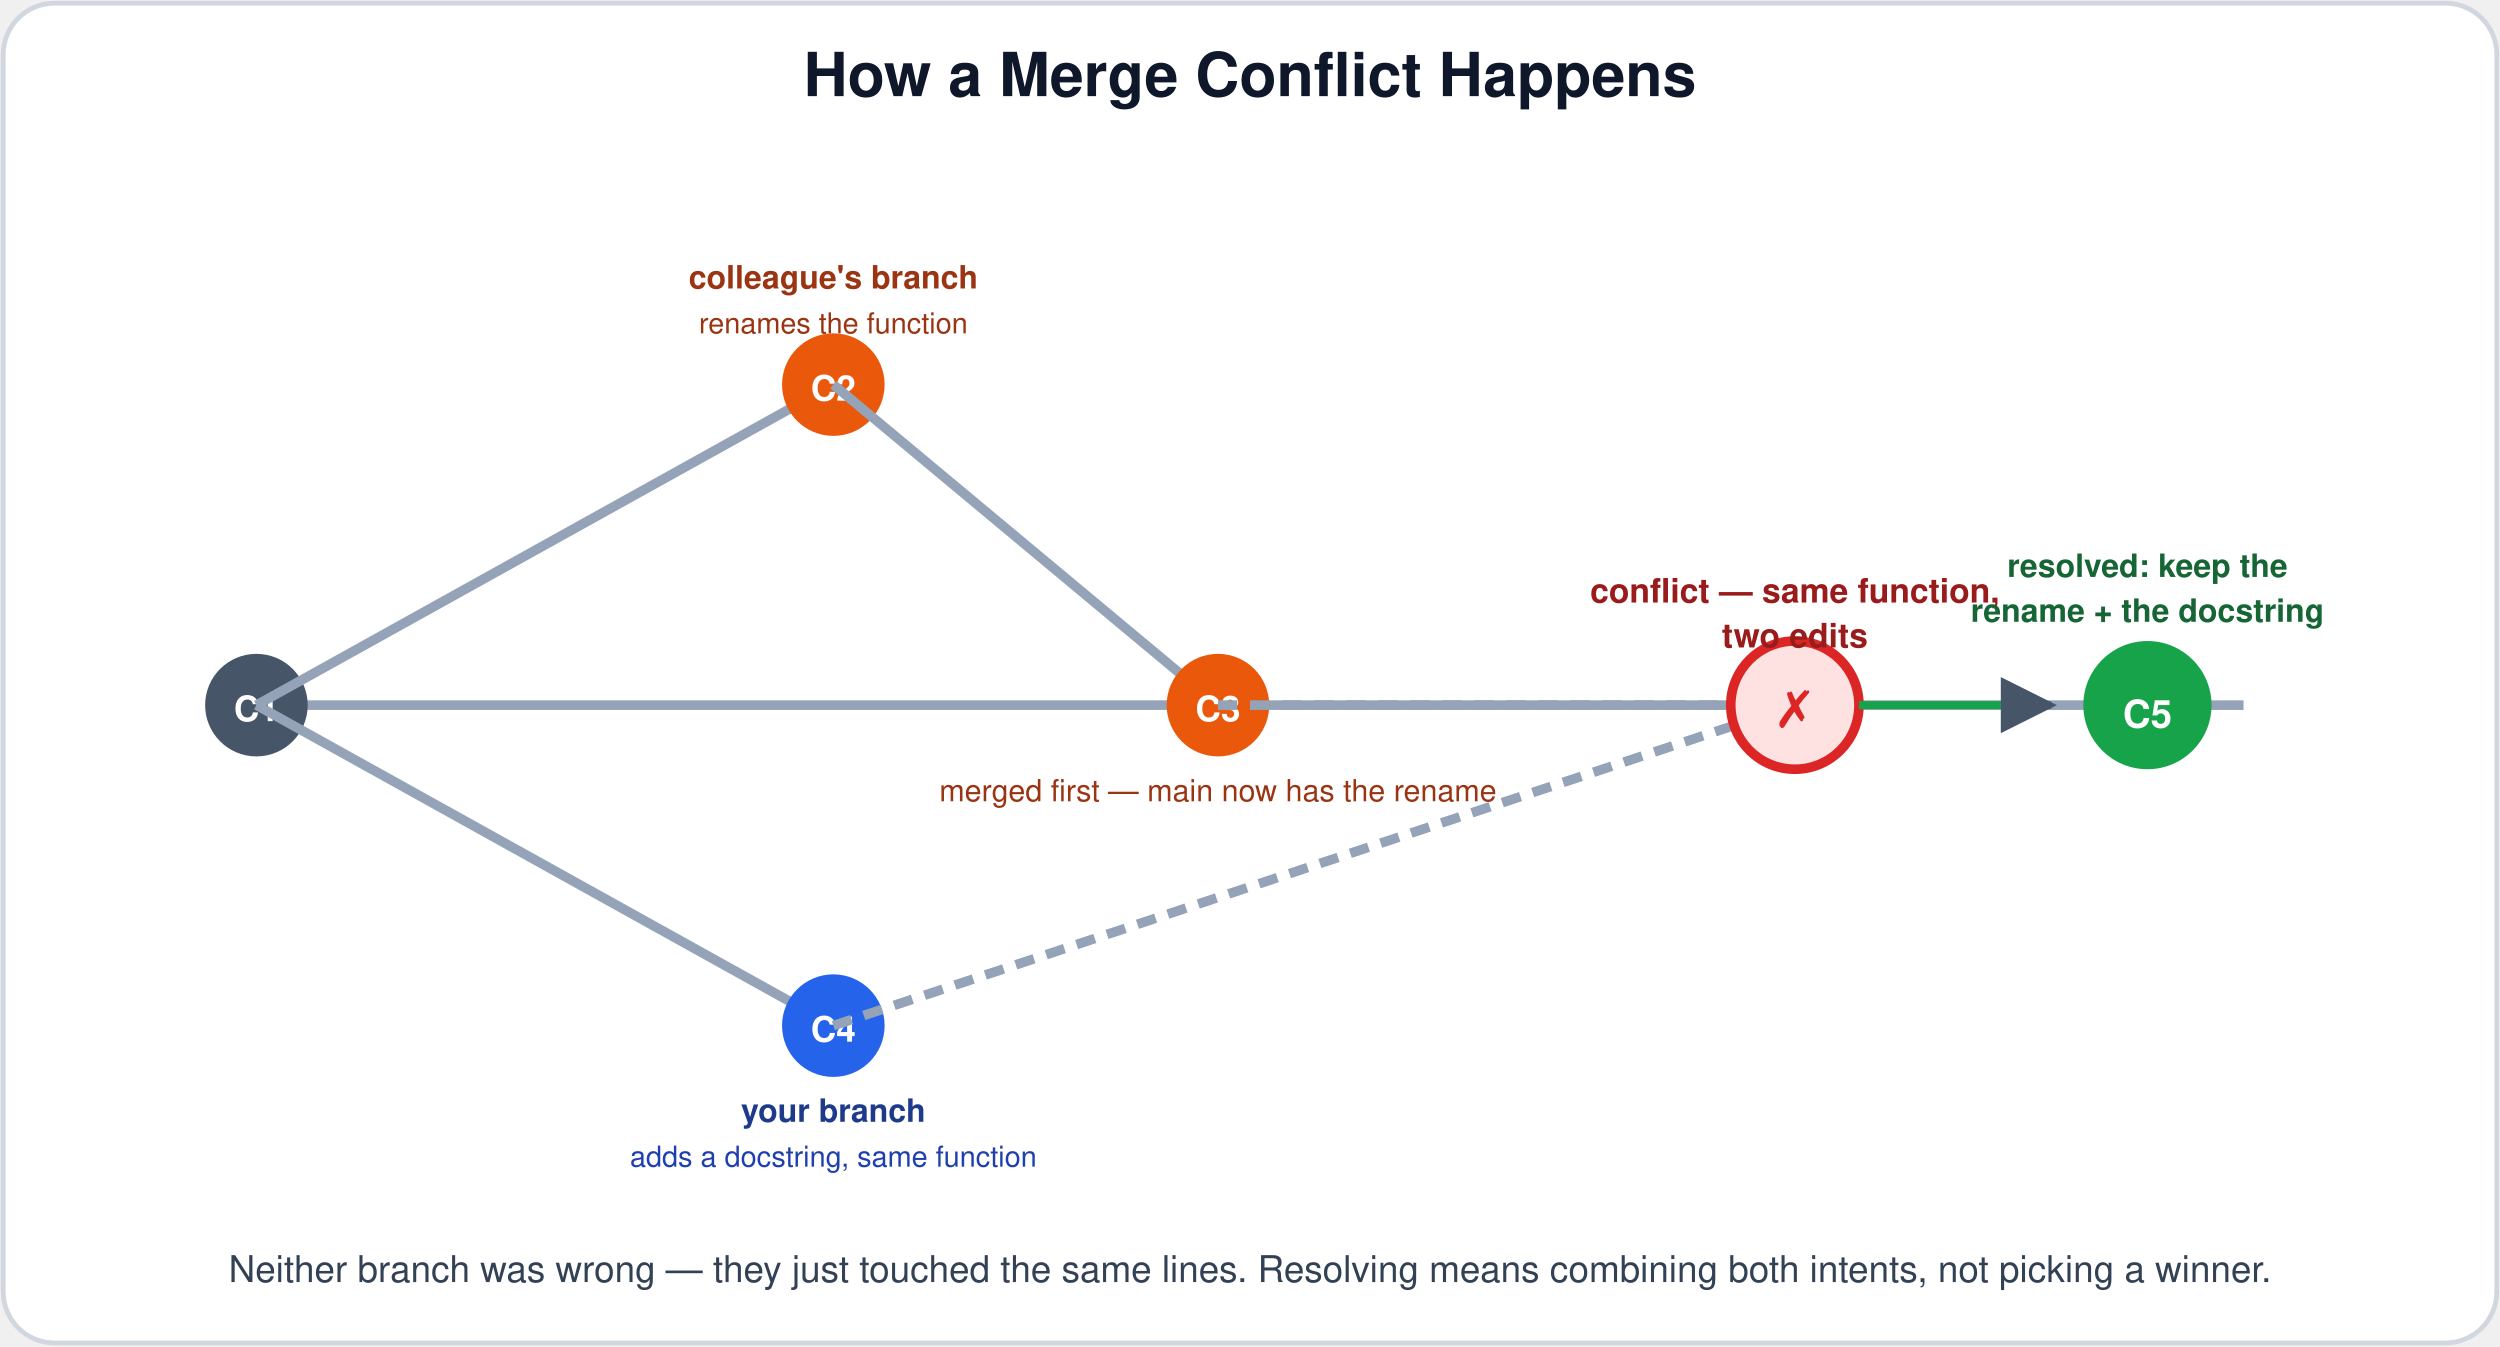
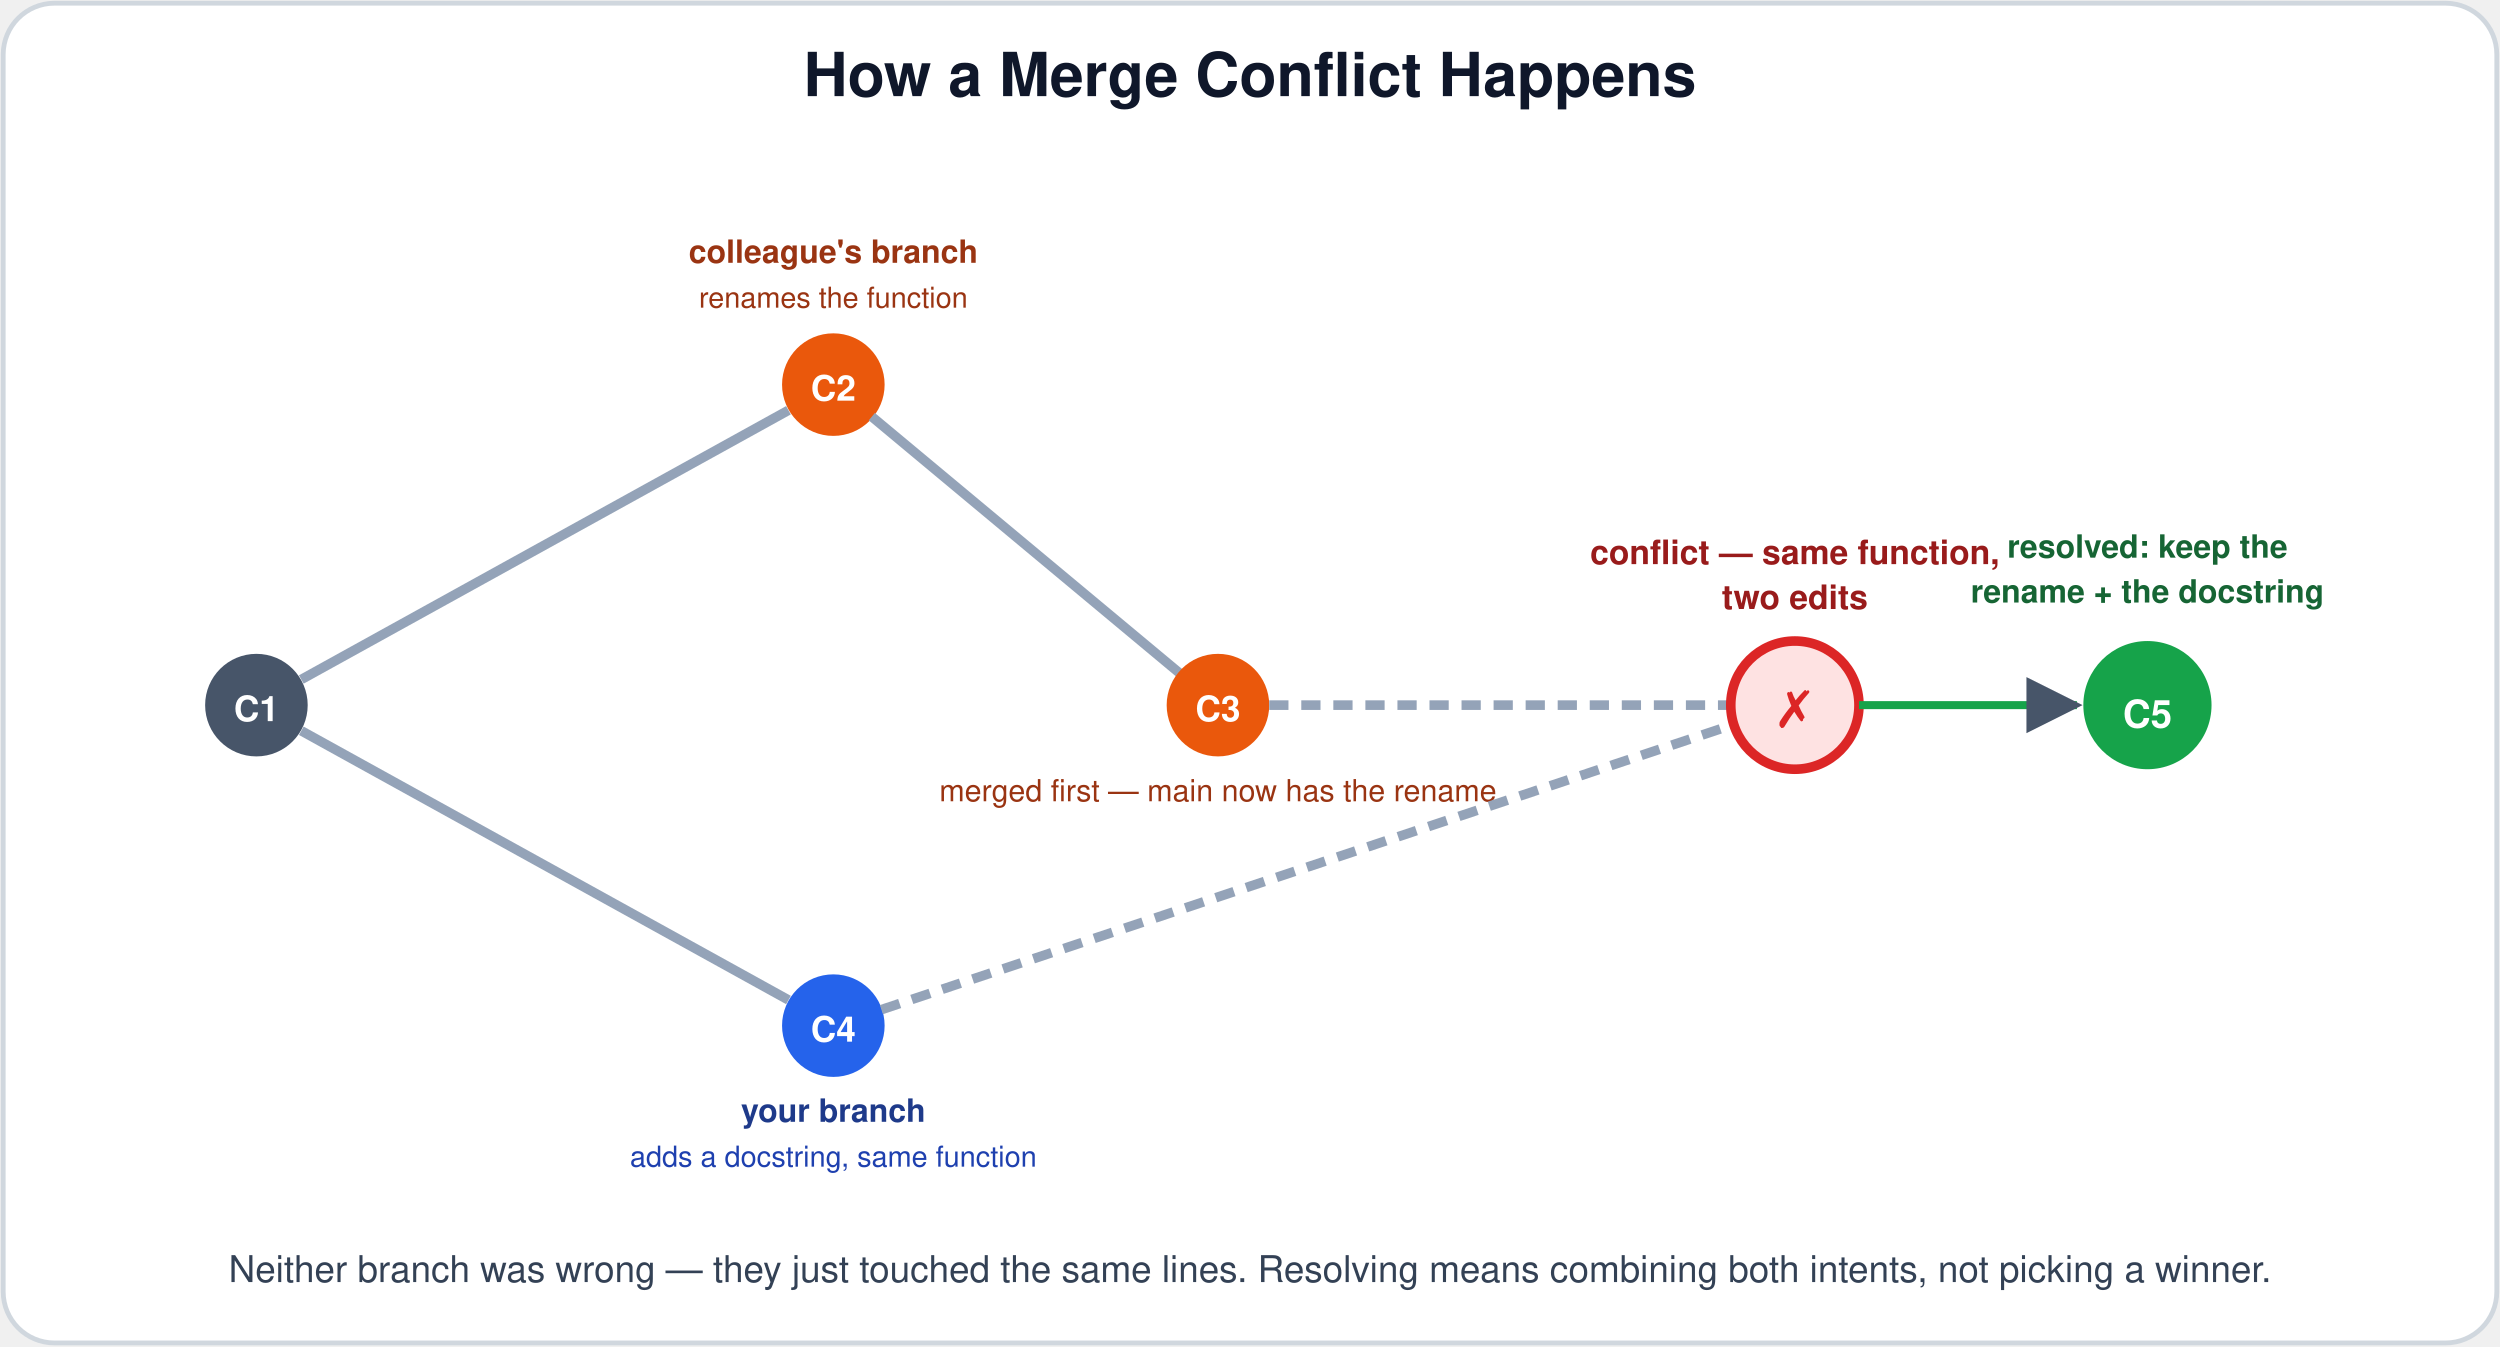
<svg xmlns="http://www.w3.org/2000/svg" viewBox="0 0 780 420" role="img" aria-label="A merge conflict arising on a branch graph: your feature branch adds a docstring while a colleague's branch, merged first, renames the same function; merging your branch into the updated main hits a conflict on that function, resolved by keeping both the rename and the docstring.">
  <defs>
    <marker id="mcbArrow" viewBox="0 0 10 10" refX="9" refY="5" markerWidth="7" markerHeight="7" orient="auto-start-reverse">
      <path d="M0,0 L10,5 L0,10 z" fill="#475569" />
    </marker>
  </defs>
  <rect x="1" y="1" width="778" height="418" rx="16" fill="#ffffff" stroke="#d0d7de" stroke-width="1.5" />
  <text x="390" y="30" text-anchor="middle" font-family="Helvetica, Arial, sans-serif" font-size="19" font-weight="700" fill="#0f172a">How a Merge Conflict Happens</text>
-   <line x1="80" y1="220" x2="700" y2="220" stroke="#94a3b8" stroke-width="3" />
  <circle cx="80" cy="220" r="16" fill="#475569" />
  <text x="80" y="225" text-anchor="middle" font-family="Helvetica, Arial, sans-serif" font-size="11" font-weight="700" fill="#ffffff">C1</text>
-   <line x1="80" y1="220" x2="260" y2="120" stroke="#94a3b8" stroke-width="3" />
+   <line x1="94" y1="212" x2="246" y2="128" stroke="#94a3b8" stroke-width="3" />
  <circle cx="260" cy="120" r="16" fill="#ea580c" />
  <text x="260" y="125" text-anchor="middle" font-family="Helvetica, Arial, sans-serif" font-size="11" font-weight="700" fill="#ffffff">C2</text>
-   <text x="260" y="90" text-anchor="middle" font-family="Helvetica, Arial, sans-serif" font-size="10" font-weight="700" fill="#9a3412">colleague's branch</text>
-   <text x="260" y="104" text-anchor="middle" font-family="Helvetica, Arial, sans-serif" font-size="9" fill="#9a3412">renames the function</text>
-   <line x1="260" y1="120" x2="380" y2="220" stroke="#94a3b8" stroke-width="3" />
+   <text x="260" y="82" text-anchor="middle" font-family="Helvetica, Arial, sans-serif" font-size="10" font-weight="700" fill="#9a3412">colleague's branch</text>
+   <text x="260" y="96" text-anchor="middle" font-family="Helvetica, Arial, sans-serif" font-size="9" fill="#9a3412">renames the function</text>
+   <line x1="272" y1="130" x2="368" y2="210" stroke="#94a3b8" stroke-width="3" />
  <circle cx="380" cy="220" r="16" fill="#ea580c" />
  <text x="380" y="225" text-anchor="middle" font-family="Helvetica, Arial, sans-serif" font-size="11" font-weight="700" fill="#ffffff">C3</text>
  <text x="380" y="250" text-anchor="middle" font-family="Helvetica, Arial, sans-serif" font-size="9.5" fill="#9a3412">merged first — main now has the rename</text>
-   <line x1="80" y1="220" x2="260" y2="320" stroke="#94a3b8" stroke-width="3" />
+   <line x1="94" y1="228" x2="246" y2="312" stroke="#94a3b8" stroke-width="3" />
  <circle cx="260" cy="320" r="16" fill="#2563eb" />
  <text x="260" y="325" text-anchor="middle" font-family="Helvetica, Arial, sans-serif" font-size="11" font-weight="700" fill="#ffffff">C4</text>
  <text x="260" y="350" text-anchor="middle" font-family="Helvetica, Arial, sans-serif" font-size="10" font-weight="700" fill="#1e3a8a">your branch</text>
  <text x="260" y="364" text-anchor="middle" font-family="Helvetica, Arial, sans-serif" font-size="9" fill="#1e40af">adds a docstring, same function</text>
-   <line x1="380" y1="220" x2="560" y2="220" stroke="#94a3b8" stroke-width="3" stroke-dasharray="6,4" />
-   <line x1="260" y1="320" x2="560" y2="220" stroke="#94a3b8" stroke-width="3" stroke-dasharray="6,4" />
+   <line x1="396" y1="220" x2="540" y2="220" stroke="#94a3b8" stroke-width="3" stroke-dasharray="6,4" />
+   <line x1="275" y1="315" x2="541" y2="226" stroke="#94a3b8" stroke-width="3" stroke-dasharray="6,4" />
  <circle cx="560" cy="220" r="20" fill="#fee2e2" stroke="#dc2626" stroke-width="3" />
  <text x="560" y="227" text-anchor="middle" font-family="Helvetica, Arial, sans-serif" font-size="16" font-weight="700" fill="#dc2626">✗</text>
-   <text x="560" y="188" text-anchor="middle" font-family="Helvetica, Arial, sans-serif" font-size="10.5" font-weight="700" fill="#991b1b">conflict — same function,</text>
-   <text x="560" y="202" text-anchor="middle" font-family="Helvetica, Arial, sans-serif" font-size="10.5" font-weight="700" fill="#991b1b">two edits</text>
-   <line x1="580" y1="220" x2="640" y2="220" stroke="#16a34a" stroke-width="2.5" marker-end="url(#mcbArrow)" />
+   <text x="560" y="176" text-anchor="middle" font-family="Helvetica, Arial, sans-serif" font-size="10.5" font-weight="700" fill="#991b1b">conflict — same function,</text>
+   <text x="560" y="190" text-anchor="middle" font-family="Helvetica, Arial, sans-serif" font-size="10.5" font-weight="700" fill="#991b1b">two edits</text>
+   <line x1="580" y1="220" x2="648" y2="220" stroke="#16a34a" stroke-width="2.5" marker-end="url(#mcbArrow)" />
  <circle cx="670" cy="220" r="20" fill="#16a34a" />
  <text x="670" y="227" text-anchor="middle" font-family="Helvetica, Arial, sans-serif" font-size="12" font-weight="700" fill="#ffffff">C5</text>
-   <text x="670" y="180" text-anchor="middle" font-family="Helvetica, Arial, sans-serif" font-size="10" font-weight="700" fill="#166534">resolved: keep the</text>
-   <text x="670" y="194" text-anchor="middle" font-family="Helvetica, Arial, sans-serif" font-size="10" font-weight="700" fill="#166534">rename + the docstring</text>
+   <text x="670" y="174" text-anchor="middle" font-family="Helvetica, Arial, sans-serif" font-size="10" font-weight="700" fill="#166534">resolved: keep the</text>
+   <text x="670" y="188" text-anchor="middle" font-family="Helvetica, Arial, sans-serif" font-size="10" font-weight="700" fill="#166534">rename + the docstring</text>
  <text x="390" y="400" text-anchor="middle" font-family="Helvetica, Arial, sans-serif" font-size="11.5" fill="#334155">Neither branch was wrong — they just touched the same lines. Resolving means combining both intents, not picking a winner.</text>
</svg>
